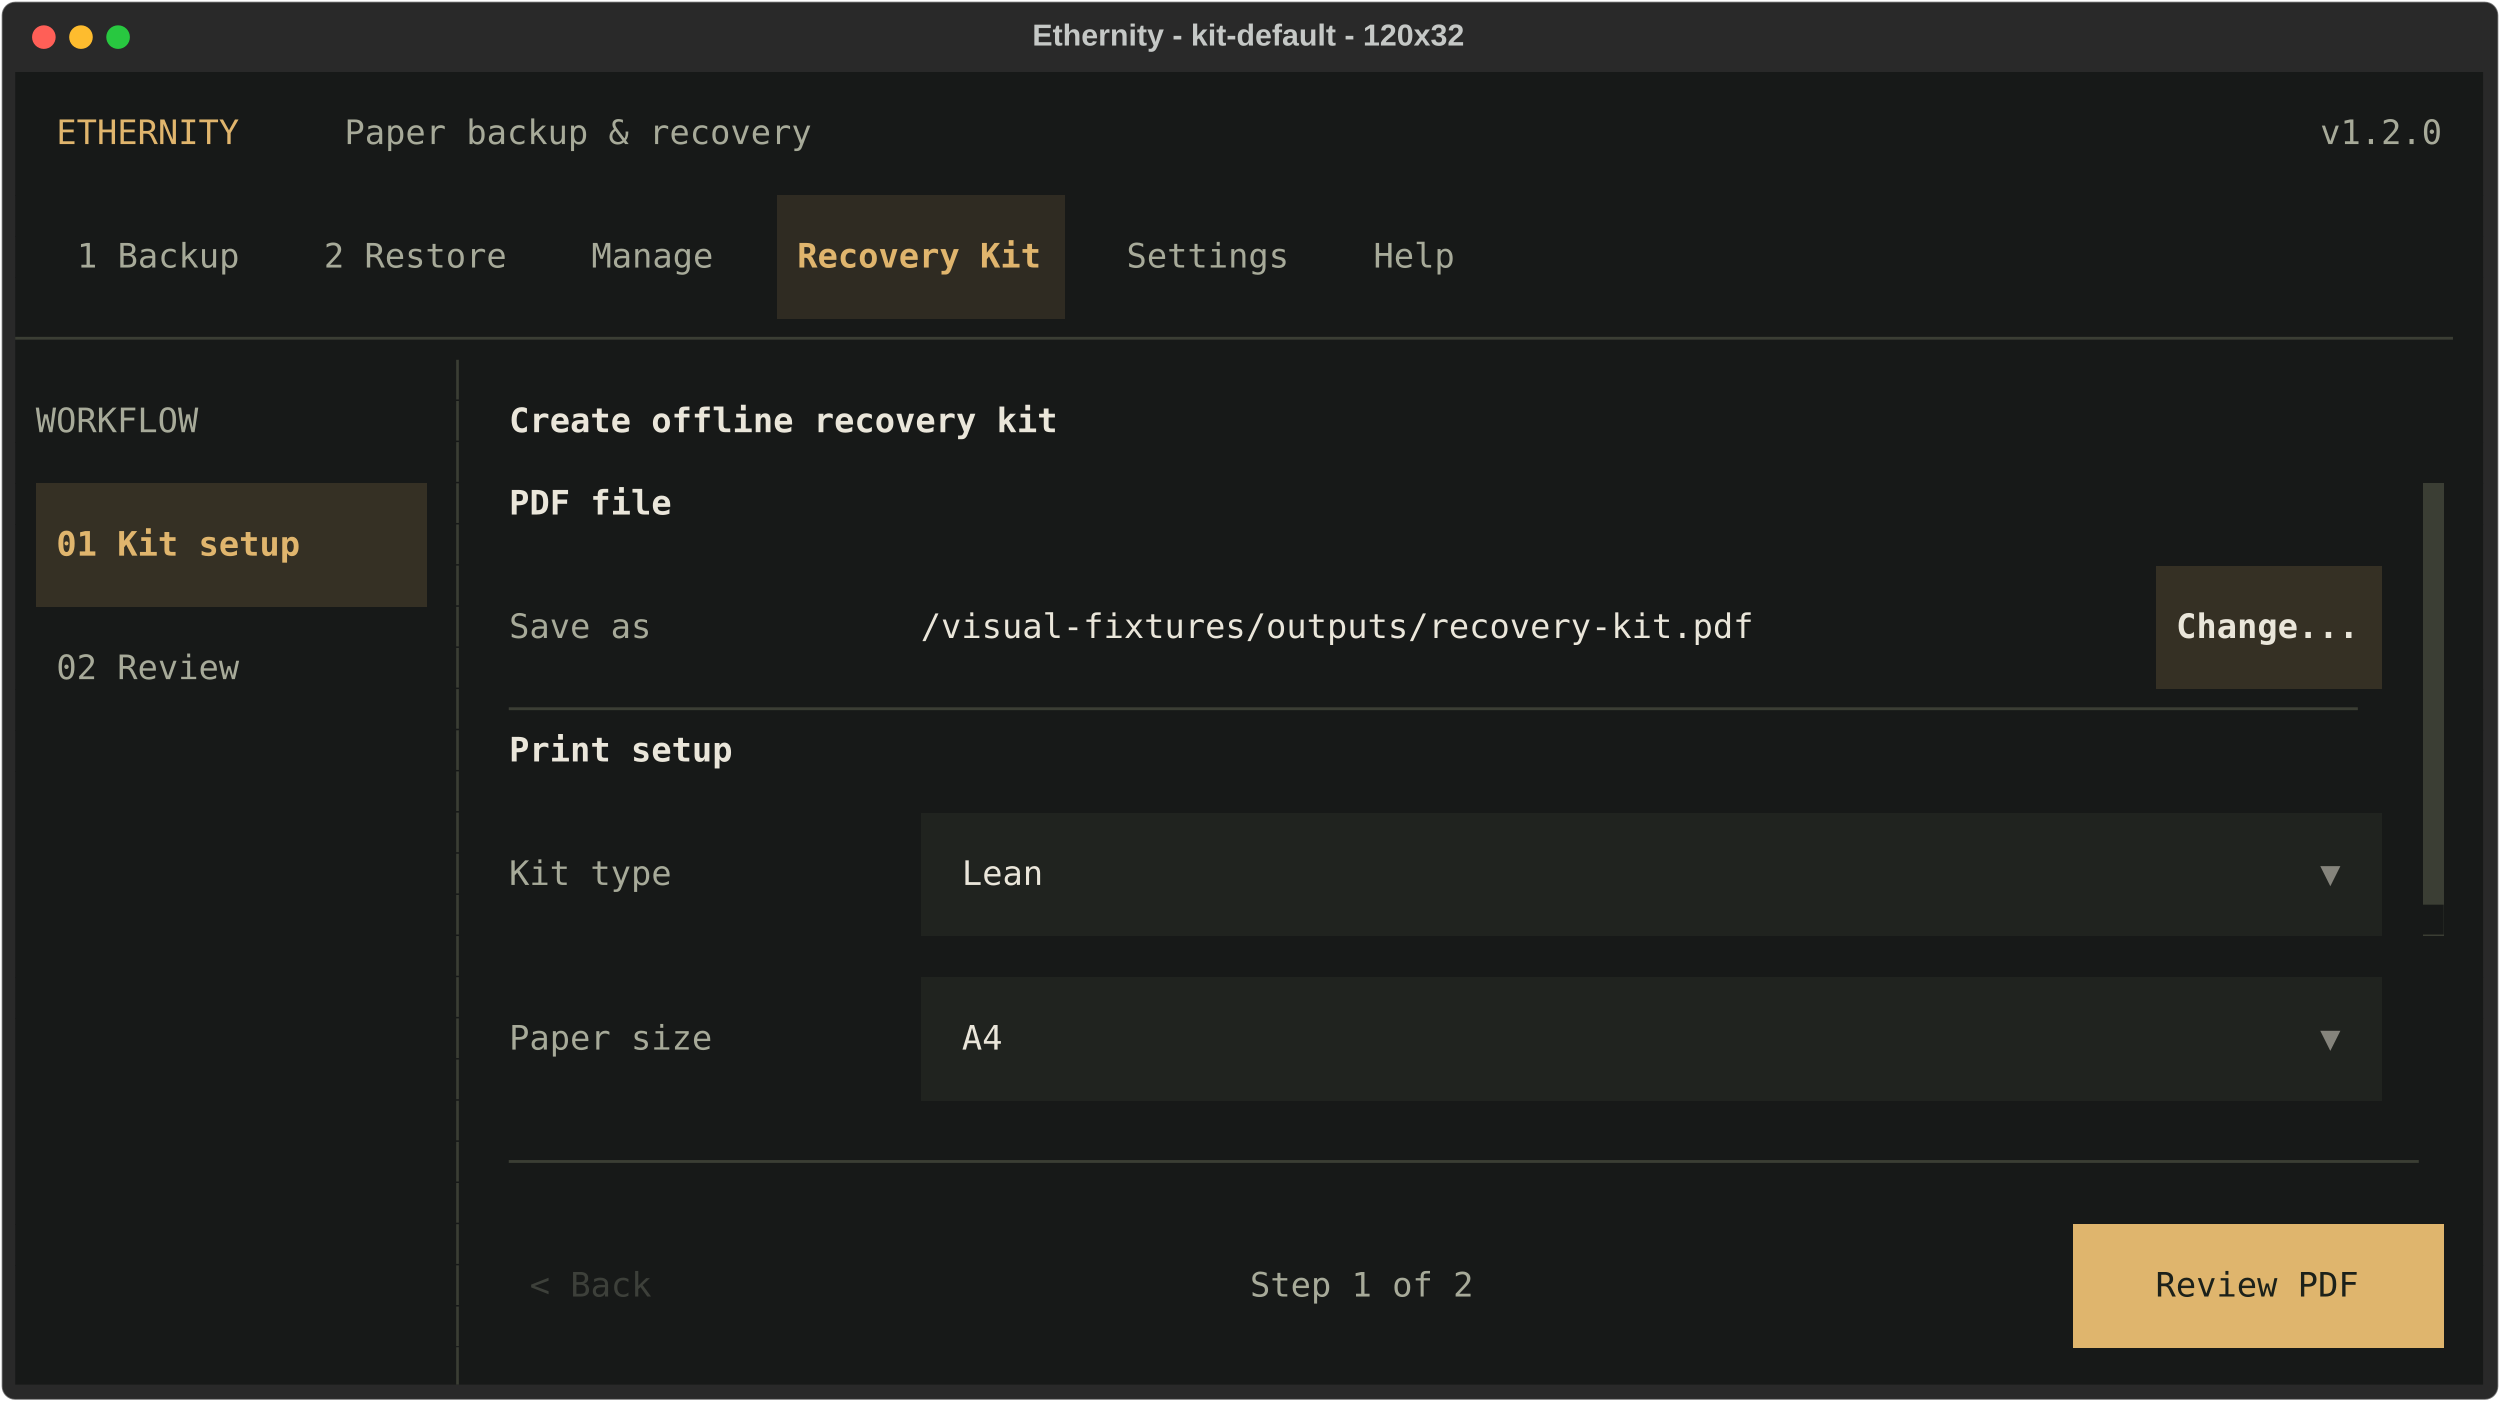
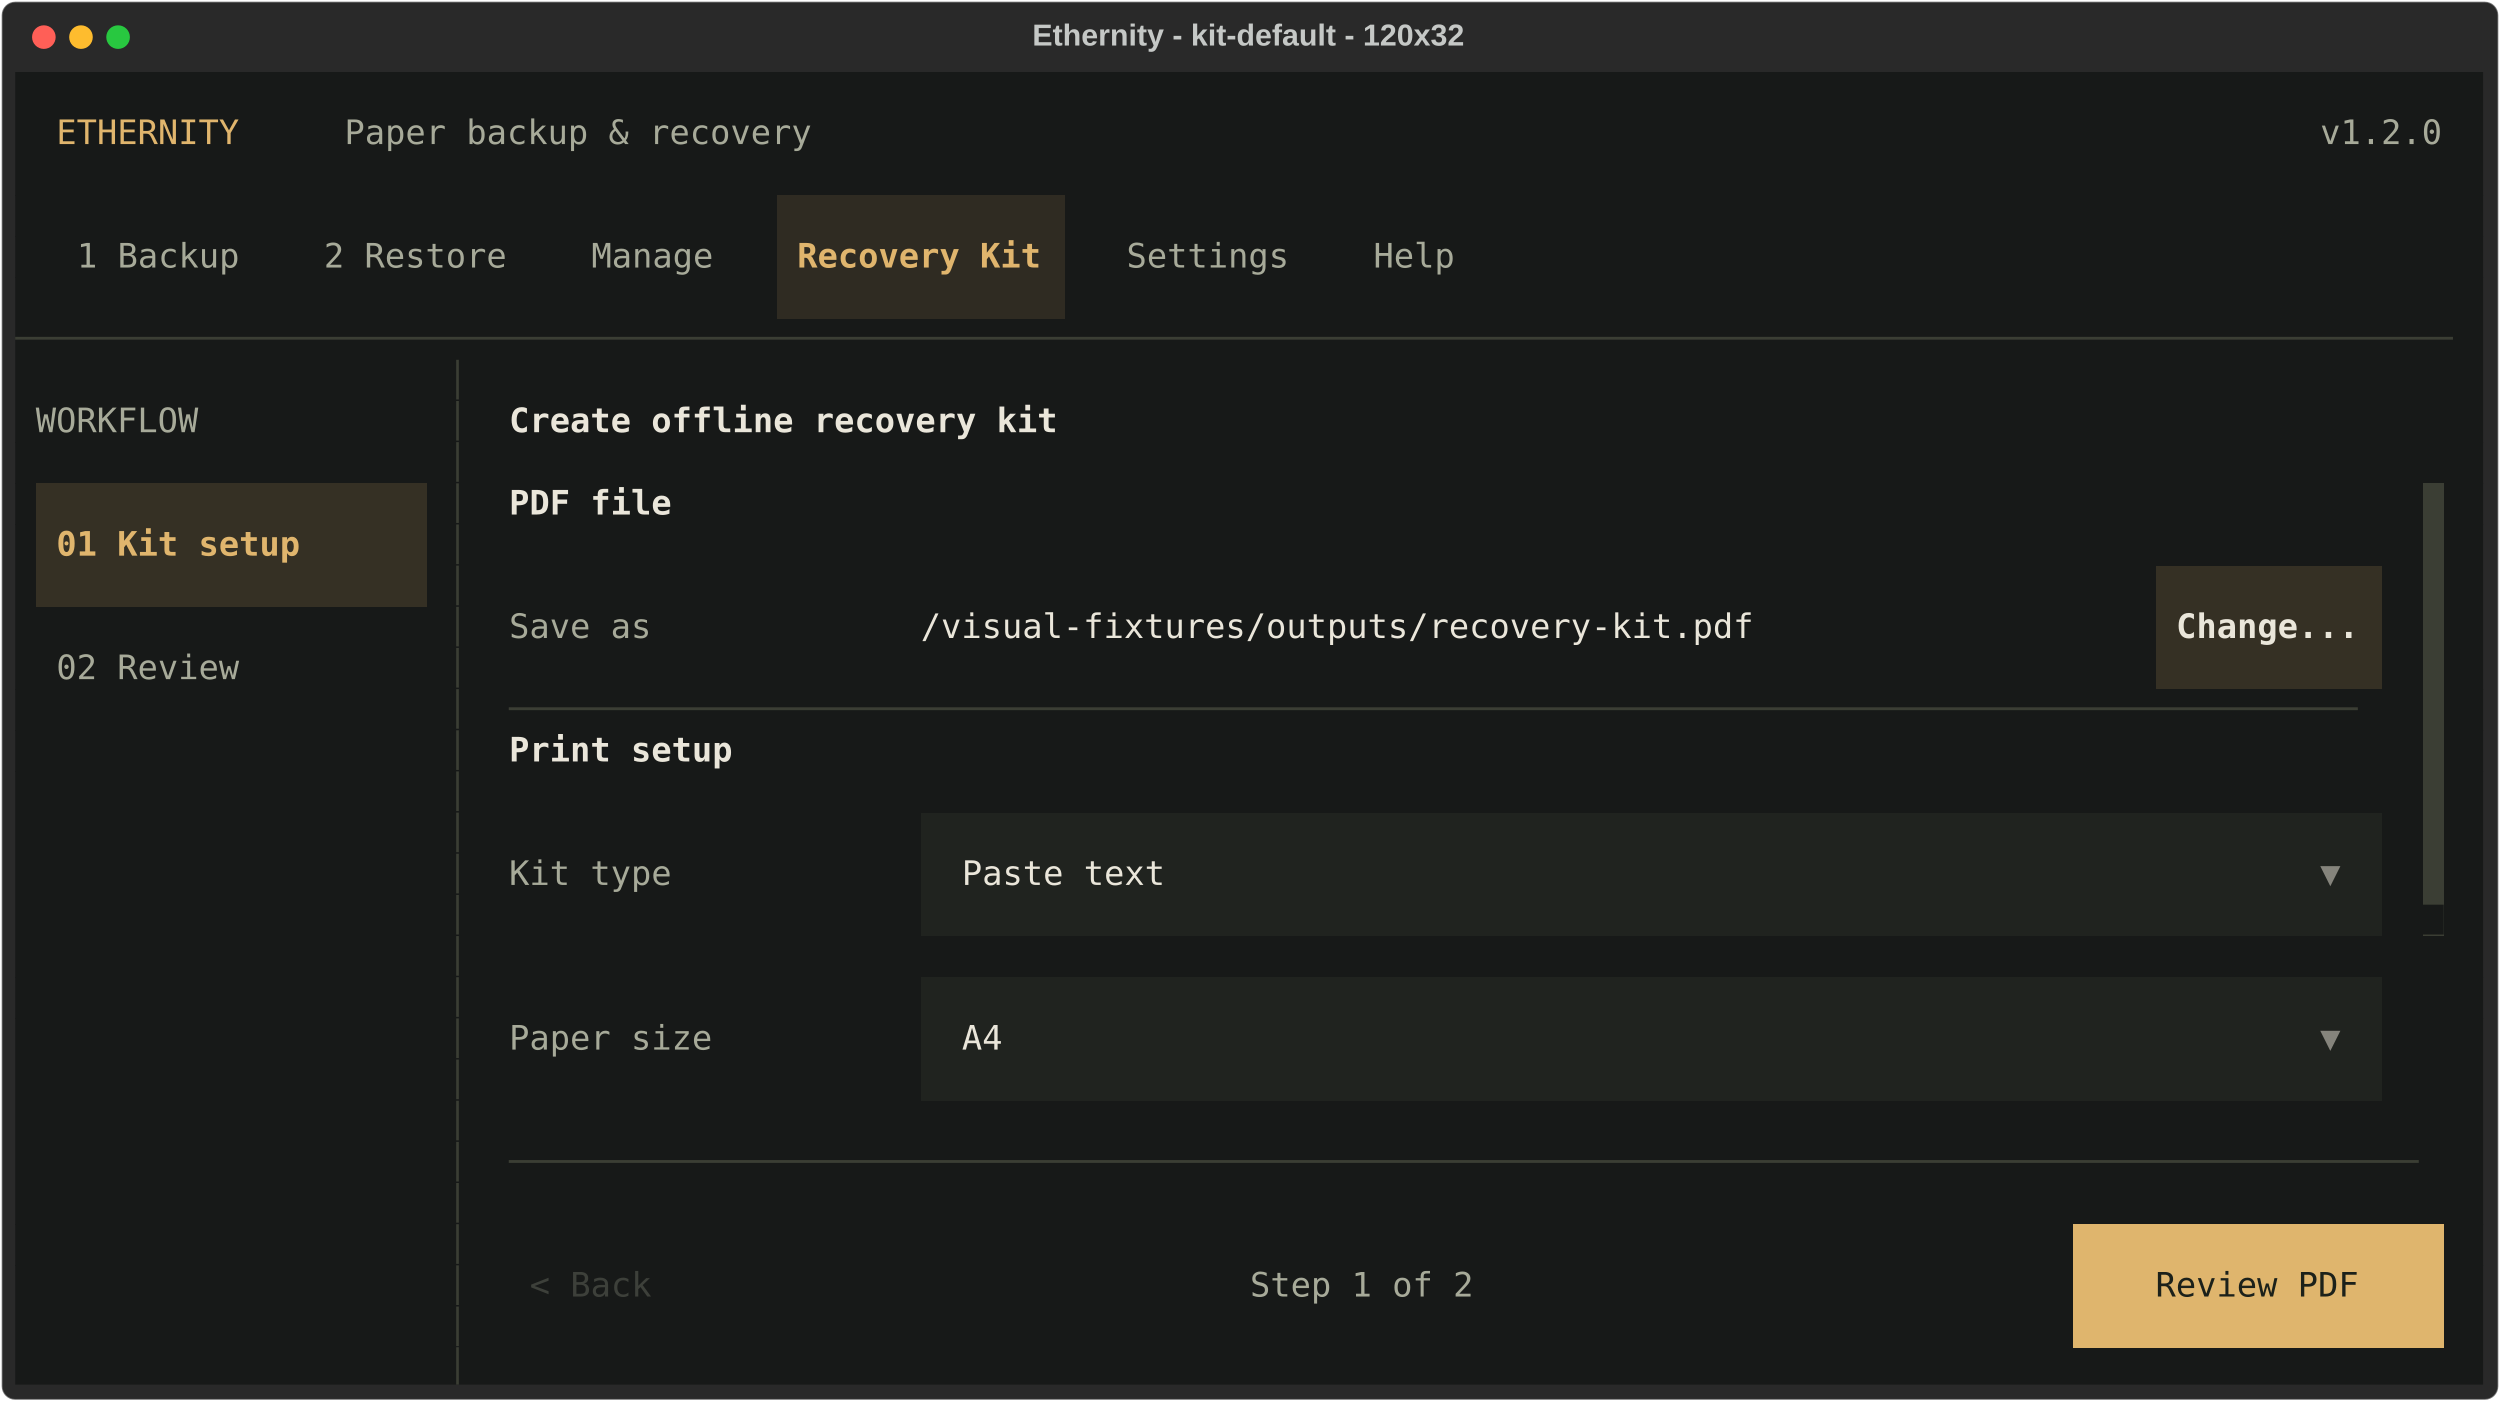
<svg xmlns="http://www.w3.org/2000/svg" class="rich-terminal" viewBox="0 0 1482 830.8">
  <style>

    @font-face {
        font-family: "Fira Code";
        src: local("FiraCode-Regular"),
                url("https://cdnjs.cloudflare.com/ajax/libs/firacode/6.2.0/woff2/FiraCode-Regular.woff2") format("woff2"),
                url("https://cdnjs.cloudflare.com/ajax/libs/firacode/6.2.0/woff/FiraCode-Regular.woff") format("woff");
        font-style: normal;
        font-weight: 400;
    }
    @font-face {
        font-family: "Fira Code";
        src: local("FiraCode-Bold"),
                url("https://cdnjs.cloudflare.com/ajax/libs/firacode/6.2.0/woff2/FiraCode-Bold.woff2") format("woff2"),
                url("https://cdnjs.cloudflare.com/ajax/libs/firacode/6.2.0/woff/FiraCode-Bold.woff") format("woff");
        font-style: bold;
        font-weight: 700;
    }

    .terminal-matrix {
        font-family: Fira Code, monospace;
        font-size: 20px;
        line-height: 24.4px;
        font-variant-east-asian: full-width;
    }

    .terminal-title {
        font-size: 18px;
        font-weight: bold;
        font-family: arial;
    }

    .terminal-r1 { fill: #c5c8c6 }
.terminal-r2 { fill: #e0b56d }
.terminal-r3 { fill: #a7aa99 }
.terminal-r4 { fill: #e0b56d;font-weight: bold }
.terminal-r5 { fill: #3b3e34 }
.terminal-r6 { fill: #eae6da;font-weight: bold }
.terminal-r7 { fill: #171918 }
.terminal-r8 { fill: #eae6da }
.terminal-r9 { fill: #85847c }
.terminal-r10 { fill: #3d403a }
.terminal-r11 { fill: #1c211a }
    </style>
  <defs>
    <clipPath id="terminal-clip-terminal">
      <rect x="0" y="0" width="1463.0" height="779.8" />
    </clipPath>
    <clipPath id="terminal-line-0">
      <rect x="0" y="1.5" width="1464" height="24.65" />
    </clipPath>
    <clipPath id="terminal-line-1">
      <rect x="0" y="25.9" width="1464" height="24.65" />
    </clipPath>
    <clipPath id="terminal-line-2">
      <rect x="0" y="50.3" width="1464" height="24.65" />
    </clipPath>
    <clipPath id="terminal-line-3">
      <rect x="0" y="74.7" width="1464" height="24.65" />
    </clipPath>
    <clipPath id="terminal-line-4">
      <rect x="0" y="99.1" width="1464" height="24.65" />
    </clipPath>
    <clipPath id="terminal-line-5">
      <rect x="0" y="123.5" width="1464" height="24.65" />
    </clipPath>
    <clipPath id="terminal-line-6">
      <rect x="0" y="147.9" width="1464" height="24.65" />
    </clipPath>
    <clipPath id="terminal-line-7">
      <rect x="0" y="172.3" width="1464" height="24.65" />
    </clipPath>
    <clipPath id="terminal-line-8">
      <rect x="0" y="196.7" width="1464" height="24.65" />
    </clipPath>
    <clipPath id="terminal-line-9">
      <rect x="0" y="221.1" width="1464" height="24.65" />
    </clipPath>
    <clipPath id="terminal-line-10">
      <rect x="0" y="245.5" width="1464" height="24.65" />
    </clipPath>
    <clipPath id="terminal-line-11">
      <rect x="0" y="269.9" width="1464" height="24.65" />
    </clipPath>
    <clipPath id="terminal-line-12">
      <rect x="0" y="294.3" width="1464" height="24.65" />
    </clipPath>
    <clipPath id="terminal-line-13">
      <rect x="0" y="318.7" width="1464" height="24.65" />
    </clipPath>
    <clipPath id="terminal-line-14">
      <rect x="0" y="343.1" width="1464" height="24.65" />
    </clipPath>
    <clipPath id="terminal-line-15">
      <rect x="0" y="367.5" width="1464" height="24.65" />
    </clipPath>
    <clipPath id="terminal-line-16">
      <rect x="0" y="391.9" width="1464" height="24.65" />
    </clipPath>
    <clipPath id="terminal-line-17">
      <rect x="0" y="416.3" width="1464" height="24.65" />
    </clipPath>
    <clipPath id="terminal-line-18">
      <rect x="0" y="440.7" width="1464" height="24.65" />
    </clipPath>
    <clipPath id="terminal-line-19">
      <rect x="0" y="465.1" width="1464" height="24.65" />
    </clipPath>
    <clipPath id="terminal-line-20">
      <rect x="0" y="489.5" width="1464" height="24.65" />
    </clipPath>
    <clipPath id="terminal-line-21">
      <rect x="0" y="513.9" width="1464" height="24.65" />
    </clipPath>
    <clipPath id="terminal-line-22">
      <rect x="0" y="538.3" width="1464" height="24.65" />
    </clipPath>
    <clipPath id="terminal-line-23">
      <rect x="0" y="562.7" width="1464" height="24.65" />
    </clipPath>
    <clipPath id="terminal-line-24">
      <rect x="0" y="587.1" width="1464" height="24.65" />
    </clipPath>
    <clipPath id="terminal-line-25">
      <rect x="0" y="611.5" width="1464" height="24.65" />
    </clipPath>
    <clipPath id="terminal-line-26">
      <rect x="0" y="635.9" width="1464" height="24.65" />
    </clipPath>
    <clipPath id="terminal-line-27">
      <rect x="0" y="660.3" width="1464" height="24.65" />
    </clipPath>
    <clipPath id="terminal-line-28">
      <rect x="0" y="684.7" width="1464" height="24.65" />
    </clipPath>
    <clipPath id="terminal-line-29">
      <rect x="0" y="709.1" width="1464" height="24.65" />
    </clipPath>
    <clipPath id="terminal-line-30">
      <rect x="0" y="733.5" width="1464" height="24.65" />
    </clipPath>
  </defs>
  <rect fill="#292929" stroke="rgba(255,255,255,0.35)" stroke-width="1" x="1" y="1" width="1480" height="828.8" rx="8" />
  <text class="terminal-title" fill="#c5c8c6" text-anchor="middle" x="740" y="27">Ethernity - kit-default - 120x32</text>
  <g transform="translate(26,22)">
    <circle cx="0" cy="0" r="7" fill="#ff5f57" />
    <circle cx="22" cy="0" r="7" fill="#febc2e" />
    <circle cx="44" cy="0" r="7" fill="#28c840" />
  </g>
  <g transform="translate(9, 41)" clip-path="url(#terminal-clip-terminal)">
    <rect fill="#171918" x="0" y="1.5" width="1464" height="24.65" shape-rendering="crispEdges" />
    <rect fill="#171918" x="0" y="25.9" width="24.4" height="24.65" shape-rendering="crispEdges" />
    <rect fill="#171918" x="24.4" y="25.9" width="109.8" height="24.65" shape-rendering="crispEdges" />
    <rect fill="#171918" x="134.2" y="25.9" width="61" height="24.65" shape-rendering="crispEdges" />
    <rect fill="#171918" x="195.2" y="25.9" width="280.6" height="24.65" shape-rendering="crispEdges" />
    <rect fill="#171918" x="475.8" y="25.9" width="890.6" height="24.65" shape-rendering="crispEdges" />
    <rect fill="#171918" x="1366.4" y="25.9" width="73.2" height="24.65" shape-rendering="crispEdges" />
    <rect fill="#171918" x="1439.6" y="25.9" width="24.4" height="24.65" shape-rendering="crispEdges" />
    <rect fill="#171918" x="0" y="50.3" width="1464" height="24.65" shape-rendering="crispEdges" />
    <rect fill="#171918" x="0" y="74.7" width="24.4" height="24.65" shape-rendering="crispEdges" />
    <rect fill="#171918" x="24.4" y="74.7" width="122" height="24.65" shape-rendering="crispEdges" />
    <rect fill="#171918" x="146.4" y="74.7" width="24.4" height="24.65" shape-rendering="crispEdges" />
    <rect fill="#171918" x="170.8" y="74.7" width="134.2" height="24.65" shape-rendering="crispEdges" />
    <rect fill="#171918" x="305" y="74.7" width="24.4" height="24.65" shape-rendering="crispEdges" />
    <rect fill="#171918" x="329.4" y="74.7" width="97.6" height="24.65" shape-rendering="crispEdges" />
    <rect fill="#171918" x="427" y="74.7" width="24.4" height="24.65" shape-rendering="crispEdges" />
    <rect fill="#2f2b22" x="451.4" y="74.7" width="170.8" height="24.65" shape-rendering="crispEdges" />
    <rect fill="#171918" x="622.2" y="74.7" width="24.4" height="24.65" shape-rendering="crispEdges" />
    <rect fill="#171918" x="646.6" y="74.7" width="122" height="24.65" shape-rendering="crispEdges" />
    <rect fill="#171918" x="768.6" y="74.7" width="24.4" height="24.65" shape-rendering="crispEdges" />
    <rect fill="#171918" x="793" y="74.7" width="73.2" height="24.65" shape-rendering="crispEdges" />
    <rect fill="#171918" x="866.2" y="74.7" width="597.8" height="24.65" shape-rendering="crispEdges" />
    <rect fill="#171918" x="0" y="99.1" width="36.6" height="24.65" shape-rendering="crispEdges" />
    <rect fill="#171918" x="36.6" y="99.1" width="97.6" height="24.65" shape-rendering="crispEdges" />
    <rect fill="#171918" x="134.2" y="99.1" width="48.8" height="24.65" shape-rendering="crispEdges" />
    <rect fill="#171918" x="183" y="99.1" width="109.8" height="24.65" shape-rendering="crispEdges" />
    <rect fill="#171918" x="292.8" y="99.1" width="48.8" height="24.65" shape-rendering="crispEdges" />
    <rect fill="#171918" x="341.6" y="99.1" width="73.2" height="24.65" shape-rendering="crispEdges" />
    <rect fill="#171918" x="414.8" y="99.1" width="36.6" height="24.65" shape-rendering="crispEdges" />
    <rect fill="#2f2b22" x="451.4" y="99.1" width="12.2" height="24.65" shape-rendering="crispEdges" />
    <rect fill="#2f2b22" x="463.6" y="99.1" width="146.4" height="24.65" shape-rendering="crispEdges" />
    <rect fill="#2f2b22" x="610" y="99.1" width="12.2" height="24.65" shape-rendering="crispEdges" />
    <rect fill="#171918" x="622.2" y="99.1" width="36.6" height="24.65" shape-rendering="crispEdges" />
    <rect fill="#171918" x="658.8" y="99.1" width="97.6" height="24.65" shape-rendering="crispEdges" />
    <rect fill="#171918" x="756.4" y="99.1" width="48.8" height="24.65" shape-rendering="crispEdges" />
    <rect fill="#171918" x="805.2" y="99.1" width="48.8" height="24.65" shape-rendering="crispEdges" />
    <rect fill="#171918" x="854" y="99.1" width="610" height="24.65" shape-rendering="crispEdges" />
    <rect fill="#171918" x="0" y="123.5" width="24.4" height="24.65" shape-rendering="crispEdges" />
    <rect fill="#171918" x="24.4" y="123.5" width="122" height="24.65" shape-rendering="crispEdges" />
    <rect fill="#171918" x="146.4" y="123.5" width="24.4" height="24.65" shape-rendering="crispEdges" />
    <rect fill="#171918" x="170.8" y="123.5" width="134.2" height="24.65" shape-rendering="crispEdges" />
    <rect fill="#171918" x="305" y="123.5" width="24.4" height="24.65" shape-rendering="crispEdges" />
    <rect fill="#171918" x="329.4" y="123.5" width="97.6" height="24.65" shape-rendering="crispEdges" />
    <rect fill="#171918" x="427" y="123.5" width="24.4" height="24.65" shape-rendering="crispEdges" />
    <rect fill="#2f2b22" x="451.4" y="123.5" width="170.8" height="24.65" shape-rendering="crispEdges" />
    <rect fill="#171918" x="622.2" y="123.5" width="24.4" height="24.65" shape-rendering="crispEdges" />
    <rect fill="#171918" x="646.6" y="123.5" width="122" height="24.65" shape-rendering="crispEdges" />
    <rect fill="#171918" x="768.6" y="123.5" width="24.4" height="24.65" shape-rendering="crispEdges" />
    <rect fill="#171918" x="793" y="123.5" width="73.2" height="24.65" shape-rendering="crispEdges" />
    <rect fill="#171918" x="866.2" y="123.5" width="597.8" height="24.65" shape-rendering="crispEdges" />
    <rect fill="#171918" x="0" y="147.9" width="1464" height="24.65" shape-rendering="crispEdges" />
    <rect fill="#171918" x="0" y="172.3" width="256.2" height="24.65" shape-rendering="crispEdges" />
    <rect fill="#171918" x="256.2" y="172.3" width="12.2" height="24.65" shape-rendering="crispEdges" />
    <rect fill="#171918" x="268.4" y="172.3" width="1195.6" height="24.65" shape-rendering="crispEdges" />
    <rect fill="#171918" x="0" y="196.7" width="12.2" height="24.65" shape-rendering="crispEdges" />
    <rect fill="#171918" x="12.2" y="196.7" width="97.6" height="24.65" shape-rendering="crispEdges" />
    <rect fill="#171918" x="109.8" y="196.7" width="146.4" height="24.65" shape-rendering="crispEdges" />
    <rect fill="#171918" x="256.2" y="196.7" width="12.2" height="24.65" shape-rendering="crispEdges" />
    <rect fill="#171918" x="268.4" y="196.7" width="24.4" height="24.65" shape-rendering="crispEdges" />
    <rect fill="#171918" x="292.8" y="196.7" width="329.4" height="24.65" shape-rendering="crispEdges" />
    <rect fill="#171918" x="622.2" y="196.7" width="841.8" height="24.65" shape-rendering="crispEdges" />
    <rect fill="#171918" x="0" y="221.1" width="256.2" height="24.65" shape-rendering="crispEdges" />
    <rect fill="#171918" x="256.2" y="221.1" width="12.2" height="24.65" shape-rendering="crispEdges" />
    <rect fill="#171918" x="268.4" y="221.1" width="1195.6" height="24.65" shape-rendering="crispEdges" />
    <rect fill="#171918" x="0" y="245.5" width="12.2" height="24.65" shape-rendering="crispEdges" />
    <rect fill="#353024" x="12.2" y="245.5" width="12.2" height="24.65" shape-rendering="crispEdges" />
    <rect fill="#353024" x="24.4" y="245.5" width="207.4" height="24.65" shape-rendering="crispEdges" />
    <rect fill="#353024" x="231.8" y="245.5" width="12.2" height="24.65" shape-rendering="crispEdges" />
    <rect fill="#171918" x="244" y="245.5" width="12.2" height="24.65" shape-rendering="crispEdges" />
    <rect fill="#171918" x="256.2" y="245.5" width="12.2" height="24.65" shape-rendering="crispEdges" />
    <rect fill="#171918" x="268.4" y="245.5" width="24.4" height="24.65" shape-rendering="crispEdges" />
    <rect fill="#171918" x="292.8" y="245.5" width="97.6" height="24.65" shape-rendering="crispEdges" />
    <rect fill="#171918" x="390.4" y="245.5" width="1037" height="24.65" shape-rendering="crispEdges" />
    <rect fill="#3b3e34" x="1427.4" y="245.5" width="12.2" height="24.65" shape-rendering="crispEdges" />
    <rect fill="#171918" x="1439.6" y="245.5" width="24.4" height="24.65" shape-rendering="crispEdges" />
    <rect fill="#171918" x="0" y="269.9" width="12.2" height="24.65" shape-rendering="crispEdges" />
    <rect fill="#353024" x="12.2" y="269.9" width="12.2" height="24.65" shape-rendering="crispEdges" />
    <rect fill="#353024" x="24.4" y="269.9" width="146.4" height="24.65" shape-rendering="crispEdges" />
    <rect fill="#353024" x="170.8" y="269.9" width="61" height="24.65" shape-rendering="crispEdges" />
    <rect fill="#353024" x="231.8" y="269.9" width="12.2" height="24.65" shape-rendering="crispEdges" />
    <rect fill="#171918" x="244" y="269.9" width="12.2" height="24.65" shape-rendering="crispEdges" />
    <rect fill="#171918" x="256.2" y="269.9" width="12.2" height="24.65" shape-rendering="crispEdges" />
    <rect fill="#171918" x="268.4" y="269.9" width="1159" height="24.65" shape-rendering="crispEdges" />
    <rect fill="#3b3e34" x="1427.4" y="269.9" width="12.2" height="24.65" shape-rendering="crispEdges" />
    <rect fill="#171918" x="1439.6" y="269.9" width="24.4" height="24.65" shape-rendering="crispEdges" />
    <rect fill="#171918" x="0" y="294.3" width="12.2" height="24.65" shape-rendering="crispEdges" />
    <rect fill="#353024" x="12.2" y="294.3" width="12.2" height="24.65" shape-rendering="crispEdges" />
    <rect fill="#353024" x="24.4" y="294.3" width="207.4" height="24.65" shape-rendering="crispEdges" />
    <rect fill="#353024" x="231.8" y="294.3" width="12.2" height="24.65" shape-rendering="crispEdges" />
    <rect fill="#171918" x="244" y="294.3" width="12.2" height="24.65" shape-rendering="crispEdges" />
    <rect fill="#171918" x="256.2" y="294.3" width="12.2" height="24.65" shape-rendering="crispEdges" />
    <rect fill="#171918" x="268.4" y="294.3" width="24.4" height="24.65" shape-rendering="crispEdges" />
    <rect fill="#171918" x="292.8" y="294.3" width="219.6" height="24.65" shape-rendering="crispEdges" />
    <rect fill="#171918" x="512.4" y="294.3" width="24.4" height="24.65" shape-rendering="crispEdges" />
    <rect fill="#171918" x="536.8" y="294.3" width="719.8" height="24.65" shape-rendering="crispEdges" />
    <rect fill="#171918" x="1256.6" y="294.3" width="12.2" height="24.65" shape-rendering="crispEdges" />
    <rect fill="#353024" x="1268.8" y="294.3" width="134.2" height="24.65" shape-rendering="crispEdges" />
    <rect fill="#171918" x="1403" y="294.3" width="24.4" height="24.65" shape-rendering="crispEdges" />
    <rect fill="#3b3e34" x="1427.4" y="294.3" width="12.2" height="24.65" shape-rendering="crispEdges" />
    <rect fill="#171918" x="1439.6" y="294.3" width="24.4" height="24.65" shape-rendering="crispEdges" />
    <rect fill="#171918" x="0" y="318.7" width="24.4" height="24.65" shape-rendering="crispEdges" />
    <rect fill="#171918" x="24.4" y="318.7" width="207.4" height="24.65" shape-rendering="crispEdges" />
    <rect fill="#171918" x="231.8" y="318.7" width="24.4" height="24.65" shape-rendering="crispEdges" />
    <rect fill="#171918" x="256.2" y="318.7" width="12.2" height="24.65" shape-rendering="crispEdges" />
    <rect fill="#171918" x="268.4" y="318.7" width="24.4" height="24.65" shape-rendering="crispEdges" />
    <rect fill="#171918" x="292.8" y="318.7" width="85.4" height="24.65" shape-rendering="crispEdges" />
    <rect fill="#171918" x="378.2" y="318.7" width="134.2" height="24.65" shape-rendering="crispEdges" />
    <rect fill="#171918" x="512.4" y="318.7" width="24.4" height="24.65" shape-rendering="crispEdges" />
    <rect fill="#171918" x="536.8" y="318.7" width="500.2" height="24.65" shape-rendering="crispEdges" />
    <rect fill="#171918" x="1037" y="318.7" width="219.6" height="24.65" shape-rendering="crispEdges" />
    <rect fill="#171918" x="1256.6" y="318.7" width="12.2" height="24.65" shape-rendering="crispEdges" />
    <rect fill="#353024" x="1268.8" y="318.7" width="12.2" height="24.65" shape-rendering="crispEdges" />
    <rect fill="#353024" x="1281" y="318.7" width="109.8" height="24.65" shape-rendering="crispEdges" />
    <rect fill="#353024" x="1390.8" y="318.7" width="12.2" height="24.65" shape-rendering="crispEdges" />
    <rect fill="#171918" x="1403" y="318.7" width="24.4" height="24.65" shape-rendering="crispEdges" />
    <rect fill="#3b3e34" x="1427.4" y="318.7" width="12.2" height="24.65" shape-rendering="crispEdges" />
    <rect fill="#171918" x="1439.6" y="318.7" width="24.4" height="24.65" shape-rendering="crispEdges" />
    <rect fill="#171918" x="0" y="343.1" width="24.4" height="24.65" shape-rendering="crispEdges" />
    <rect fill="#171918" x="24.4" y="343.1" width="109.8" height="24.65" shape-rendering="crispEdges" />
    <rect fill="#171918" x="134.2" y="343.1" width="97.6" height="24.65" shape-rendering="crispEdges" />
    <rect fill="#171918" x="231.8" y="343.1" width="24.4" height="24.65" shape-rendering="crispEdges" />
    <rect fill="#171918" x="256.2" y="343.1" width="12.2" height="24.65" shape-rendering="crispEdges" />
    <rect fill="#171918" x="268.4" y="343.1" width="24.4" height="24.65" shape-rendering="crispEdges" />
    <rect fill="#171918" x="292.8" y="343.1" width="219.6" height="24.65" shape-rendering="crispEdges" />
    <rect fill="#171918" x="512.4" y="343.1" width="24.4" height="24.65" shape-rendering="crispEdges" />
    <rect fill="#171918" x="536.8" y="343.1" width="719.8" height="24.65" shape-rendering="crispEdges" />
    <rect fill="#171918" x="1256.6" y="343.1" width="12.2" height="24.65" shape-rendering="crispEdges" />
    <rect fill="#353024" x="1268.8" y="343.1" width="134.2" height="24.65" shape-rendering="crispEdges" />
    <rect fill="#171918" x="1403" y="343.1" width="24.4" height="24.65" shape-rendering="crispEdges" />
    <rect fill="#3b3e34" x="1427.4" y="343.1" width="12.2" height="24.65" shape-rendering="crispEdges" />
    <rect fill="#171918" x="1439.6" y="343.1" width="24.4" height="24.65" shape-rendering="crispEdges" />
    <rect fill="#171918" x="0" y="367.5" width="24.4" height="24.65" shape-rendering="crispEdges" />
    <rect fill="#171918" x="24.4" y="367.5" width="207.4" height="24.65" shape-rendering="crispEdges" />
    <rect fill="#171918" x="231.8" y="367.5" width="24.4" height="24.65" shape-rendering="crispEdges" />
    <rect fill="#171918" x="256.2" y="367.5" width="12.2" height="24.65" shape-rendering="crispEdges" />
    <rect fill="#171918" x="268.4" y="367.5" width="24.4" height="24.65" shape-rendering="crispEdges" />
    <rect fill="#171918" x="292.8" y="367.5" width="1110.2" height="24.65" shape-rendering="crispEdges" />
    <rect fill="#171918" x="1403" y="367.5" width="24.4" height="24.65" shape-rendering="crispEdges" />
    <rect fill="#3b3e34" x="1427.4" y="367.5" width="12.2" height="24.65" shape-rendering="crispEdges" />
    <rect fill="#171918" x="1439.6" y="367.5" width="24.4" height="24.65" shape-rendering="crispEdges" />
    <rect fill="#171918" x="0" y="391.9" width="256.2" height="24.65" shape-rendering="crispEdges" />
    <rect fill="#171918" x="256.2" y="391.9" width="12.2" height="24.65" shape-rendering="crispEdges" />
    <rect fill="#171918" x="268.4" y="391.9" width="24.4" height="24.65" shape-rendering="crispEdges" />
    <rect fill="#171918" x="292.8" y="391.9" width="134.2" height="24.65" shape-rendering="crispEdges" />
    <rect fill="#171918" x="427" y="391.9" width="1000.4" height="24.65" shape-rendering="crispEdges" />
    <rect fill="#3b3e34" x="1427.4" y="391.9" width="12.2" height="24.65" shape-rendering="crispEdges" />
    <rect fill="#171918" x="1439.6" y="391.9" width="24.4" height="24.65" shape-rendering="crispEdges" />
    <rect fill="#171918" x="0" y="416.3" width="256.2" height="24.65" shape-rendering="crispEdges" />
    <rect fill="#171918" x="256.2" y="416.3" width="12.2" height="24.65" shape-rendering="crispEdges" />
    <rect fill="#171918" x="268.4" y="416.3" width="1159" height="24.65" shape-rendering="crispEdges" />
    <rect fill="#3b3e34" x="1427.4" y="416.3" width="12.2" height="24.65" shape-rendering="crispEdges" />
    <rect fill="#171918" x="1439.6" y="416.3" width="24.4" height="24.65" shape-rendering="crispEdges" />
    <rect fill="#171918" x="0" y="440.7" width="256.2" height="24.65" shape-rendering="crispEdges" />
    <rect fill="#171918" x="256.2" y="440.7" width="12.2" height="24.65" shape-rendering="crispEdges" />
    <rect fill="#171918" x="268.4" y="440.7" width="24.4" height="24.65" shape-rendering="crispEdges" />
    <rect fill="#171918" x="292.8" y="440.7" width="219.6" height="24.65" shape-rendering="crispEdges" />
    <rect fill="#171918" x="512.4" y="440.7" width="24.4" height="24.65" shape-rendering="crispEdges" />
    <rect fill="#20231f" x="536.8" y="440.7" width="866.2" height="24.65" shape-rendering="crispEdges" />
    <rect fill="#171918" x="1403" y="440.7" width="24.4" height="24.65" shape-rendering="crispEdges" />
    <rect fill="#3b3e34" x="1427.4" y="440.7" width="12.2" height="24.65" shape-rendering="crispEdges" />
    <rect fill="#171918" x="1439.6" y="440.7" width="24.4" height="24.65" shape-rendering="crispEdges" />
    <rect fill="#171918" x="0" y="465.1" width="256.2" height="24.65" shape-rendering="crispEdges" />
    <rect fill="#171918" x="256.2" y="465.1" width="12.2" height="24.65" shape-rendering="crispEdges" />
    <rect fill="#171918" x="268.4" y="465.1" width="24.4" height="24.65" shape-rendering="crispEdges" />
    <rect fill="#171918" x="292.8" y="465.1" width="97.6" height="24.65" shape-rendering="crispEdges" />
    <rect fill="#171918" x="390.4" y="465.1" width="122" height="24.65" shape-rendering="crispEdges" />
    <rect fill="#171918" x="512.4" y="465.1" width="24.4" height="24.65" shape-rendering="crispEdges" />
    <rect fill="#20231f" x="536.8" y="465.1" width="24.4" height="24.65" shape-rendering="crispEdges" />
-     <rect fill="#20231f" x="561.2" y="465.1" width="48.8" height="24.65" shape-rendering="crispEdges" />
-     <rect fill="#20231f" x="610" y="465.1" width="756.4" height="24.65" shape-rendering="crispEdges" />
+     <rect fill="#20231f" x="561.2" y="465.1" width="122" height="24.65" shape-rendering="crispEdges" />
+     <rect fill="#20231f" x="683.2" y="465.1" width="683.2" height="24.65" shape-rendering="crispEdges" />
    <rect fill="#20231f" x="1366.4" y="465.1" width="12.2" height="24.65" shape-rendering="crispEdges" />
    <rect fill="#20231f" x="1378.6" y="465.1" width="24.4" height="24.65" shape-rendering="crispEdges" />
    <rect fill="#171918" x="1403" y="465.1" width="24.4" height="24.65" shape-rendering="crispEdges" />
    <rect fill="#3b3e34" x="1427.4" y="465.1" width="12.2" height="24.65" shape-rendering="crispEdges" />
    <rect fill="#171918" x="1439.6" y="465.1" width="24.4" height="24.65" shape-rendering="crispEdges" />
    <rect fill="#171918" x="0" y="489.5" width="256.2" height="24.65" shape-rendering="crispEdges" />
    <rect fill="#171918" x="256.2" y="489.5" width="12.2" height="24.65" shape-rendering="crispEdges" />
    <rect fill="#171918" x="268.4" y="489.5" width="24.4" height="24.65" shape-rendering="crispEdges" />
    <rect fill="#171918" x="292.8" y="489.5" width="219.6" height="24.65" shape-rendering="crispEdges" />
    <rect fill="#171918" x="512.4" y="489.5" width="24.4" height="24.65" shape-rendering="crispEdges" />
    <rect fill="#20231f" x="536.8" y="489.5" width="866.2" height="24.65" shape-rendering="crispEdges" />
    <rect fill="#171918" x="1403" y="489.5" width="24.4" height="24.65" shape-rendering="crispEdges" />
    <rect fill="#3b3e34" x="1427.4" y="489.5" width="12.2" height="24.65" shape-rendering="crispEdges" />
    <rect fill="#171918" x="1439.6" y="489.5" width="24.4" height="24.65" shape-rendering="crispEdges" />
    <rect fill="#171918" x="0" y="513.9" width="256.2" height="24.65" shape-rendering="crispEdges" />
    <rect fill="#171918" x="256.2" y="513.9" width="12.2" height="24.65" shape-rendering="crispEdges" />
    <rect fill="#171918" x="268.4" y="513.9" width="1159" height="24.65" shape-rendering="crispEdges" />
    <rect fill="#171918" x="1427.4" y="513.9" width="12.2" height="24.65" shape-rendering="crispEdges" />
    <rect fill="#171918" x="1439.6" y="513.9" width="24.4" height="24.65" shape-rendering="crispEdges" />
    <rect fill="#171918" x="0" y="538.3" width="256.2" height="24.65" shape-rendering="crispEdges" />
    <rect fill="#171918" x="256.2" y="538.3" width="12.2" height="24.65" shape-rendering="crispEdges" />
    <rect fill="#171918" x="268.4" y="538.3" width="24.4" height="24.65" shape-rendering="crispEdges" />
    <rect fill="#171918" x="292.8" y="538.3" width="219.6" height="24.65" shape-rendering="crispEdges" />
    <rect fill="#171918" x="512.4" y="538.3" width="24.4" height="24.65" shape-rendering="crispEdges" />
    <rect fill="#20231f" x="536.8" y="538.3" width="866.2" height="24.65" shape-rendering="crispEdges" />
    <rect fill="#171918" x="1403" y="538.3" width="24.4" height="24.65" shape-rendering="crispEdges" />
    <rect fill="#171918" x="1427.4" y="538.3" width="12.2" height="24.65" shape-rendering="crispEdges" />
    <rect fill="#171918" x="1439.6" y="538.3" width="24.4" height="24.65" shape-rendering="crispEdges" />
    <rect fill="#171918" x="0" y="562.7" width="256.2" height="24.65" shape-rendering="crispEdges" />
    <rect fill="#171918" x="256.2" y="562.7" width="12.2" height="24.65" shape-rendering="crispEdges" />
    <rect fill="#171918" x="268.4" y="562.7" width="24.4" height="24.65" shape-rendering="crispEdges" />
    <rect fill="#171918" x="292.8" y="562.7" width="122" height="24.65" shape-rendering="crispEdges" />
    <rect fill="#171918" x="414.8" y="562.7" width="97.6" height="24.65" shape-rendering="crispEdges" />
    <rect fill="#171918" x="512.4" y="562.7" width="24.4" height="24.65" shape-rendering="crispEdges" />
    <rect fill="#20231f" x="536.8" y="562.7" width="24.4" height="24.65" shape-rendering="crispEdges" />
    <rect fill="#20231f" x="561.2" y="562.7" width="24.4" height="24.65" shape-rendering="crispEdges" />
    <rect fill="#20231f" x="585.6" y="562.7" width="780.8" height="24.65" shape-rendering="crispEdges" />
    <rect fill="#20231f" x="1366.4" y="562.7" width="12.2" height="24.65" shape-rendering="crispEdges" />
    <rect fill="#20231f" x="1378.6" y="562.7" width="24.4" height="24.65" shape-rendering="crispEdges" />
    <rect fill="#171918" x="1403" y="562.7" width="24.4" height="24.65" shape-rendering="crispEdges" />
    <rect fill="#171918" x="1427.4" y="562.7" width="12.2" height="24.65" shape-rendering="crispEdges" />
    <rect fill="#171918" x="1439.6" y="562.7" width="24.4" height="24.65" shape-rendering="crispEdges" />
    <rect fill="#171918" x="0" y="587.1" width="256.2" height="24.65" shape-rendering="crispEdges" />
    <rect fill="#171918" x="256.2" y="587.1" width="12.2" height="24.65" shape-rendering="crispEdges" />
    <rect fill="#171918" x="268.4" y="587.1" width="24.4" height="24.65" shape-rendering="crispEdges" />
    <rect fill="#171918" x="292.8" y="587.1" width="219.6" height="24.65" shape-rendering="crispEdges" />
    <rect fill="#171918" x="512.4" y="587.1" width="24.4" height="24.65" shape-rendering="crispEdges" />
    <rect fill="#20231f" x="536.8" y="587.1" width="866.2" height="24.65" shape-rendering="crispEdges" />
    <rect fill="#171918" x="1403" y="587.1" width="24.4" height="24.65" shape-rendering="crispEdges" />
    <rect fill="#171918" x="1427.4" y="587.1" width="12.2" height="24.65" shape-rendering="crispEdges" />
    <rect fill="#171918" x="1439.6" y="587.1" width="24.4" height="24.65" shape-rendering="crispEdges" />
    <rect fill="#171918" x="0" y="611.5" width="256.2" height="24.65" shape-rendering="crispEdges" />
    <rect fill="#171918" x="256.2" y="611.5" width="12.2" height="24.65" shape-rendering="crispEdges" />
    <rect fill="#171918" x="268.4" y="611.5" width="1159" height="24.65" shape-rendering="crispEdges" />
    <rect fill="#171918" x="1427.4" y="611.5" width="12.2" height="24.65" shape-rendering="crispEdges" />
    <rect fill="#171918" x="1439.6" y="611.5" width="24.4" height="24.65" shape-rendering="crispEdges" />
    <rect fill="#171918" x="0" y="635.9" width="256.2" height="24.65" shape-rendering="crispEdges" />
    <rect fill="#171918" x="256.2" y="635.9" width="12.2" height="24.65" shape-rendering="crispEdges" />
    <rect fill="#171918" x="268.4" y="635.9" width="24.4" height="24.65" shape-rendering="crispEdges" />
    <rect fill="#171918" x="292.8" y="635.9" width="1146.8" height="24.65" shape-rendering="crispEdges" />
    <rect fill="#171918" x="1439.6" y="635.9" width="24.4" height="24.65" shape-rendering="crispEdges" />
    <rect fill="#171918" x="0" y="660.3" width="256.2" height="24.65" shape-rendering="crispEdges" />
    <rect fill="#171918" x="256.2" y="660.3" width="12.2" height="24.65" shape-rendering="crispEdges" />
    <rect fill="#171918" x="268.4" y="660.3" width="1195.6" height="24.65" shape-rendering="crispEdges" />
    <rect fill="#171918" x="0" y="684.7" width="256.2" height="24.65" shape-rendering="crispEdges" />
    <rect fill="#171918" x="256.2" y="684.7" width="12.2" height="24.65" shape-rendering="crispEdges" />
    <rect fill="#171918" x="268.4" y="684.7" width="24.4" height="24.65" shape-rendering="crispEdges" />
    <rect fill="#171918" x="292.8" y="684.7" width="97.6" height="24.65" shape-rendering="crispEdges" />
    <rect fill="#171918" x="390.4" y="684.7" width="0" height="24.65" shape-rendering="crispEdges" />
    <rect fill="#171918" x="390.4" y="684.7" width="341.6" height="24.65" shape-rendering="crispEdges" />
    <rect fill="#171918" x="732" y="684.7" width="134.2" height="24.65" shape-rendering="crispEdges" />
    <rect fill="#171918" x="866.2" y="684.7" width="0" height="24.65" shape-rendering="crispEdges" />
    <rect fill="#171918" x="866.2" y="684.7" width="353.8" height="24.65" shape-rendering="crispEdges" />
    <rect fill="#dfb56d" x="1220" y="684.7" width="219.6" height="24.65" shape-rendering="crispEdges" />
    <rect fill="#171918" x="1439.6" y="684.7" width="24.4" height="24.65" shape-rendering="crispEdges" />
    <rect fill="#171918" x="0" y="709.1" width="256.2" height="24.65" shape-rendering="crispEdges" />
    <rect fill="#171918" x="256.2" y="709.1" width="12.2" height="24.65" shape-rendering="crispEdges" />
    <rect fill="#171918" x="268.4" y="709.1" width="36.6" height="24.65" shape-rendering="crispEdges" />
    <rect fill="#171918" x="305" y="709.1" width="73.2" height="24.65" shape-rendering="crispEdges" />
    <rect fill="#171918" x="378.2" y="709.1" width="353.8" height="24.65" shape-rendering="crispEdges" />
    <rect fill="#171918" x="732" y="709.1" width="134.2" height="24.65" shape-rendering="crispEdges" />
    <rect fill="#171918" x="866.2" y="709.1" width="353.8" height="24.65" shape-rendering="crispEdges" />
    <rect fill="#dfb56d" x="1220" y="709.1" width="48.8" height="24.65" shape-rendering="crispEdges" />
    <rect fill="#dfb56d" x="1268.8" y="709.1" width="122" height="24.65" shape-rendering="crispEdges" />
    <rect fill="#dfb56d" x="1390.8" y="709.1" width="48.8" height="24.65" shape-rendering="crispEdges" />
    <rect fill="#171918" x="1439.6" y="709.1" width="24.4" height="24.65" shape-rendering="crispEdges" />
    <rect fill="#171918" x="0" y="733.5" width="256.2" height="24.65" shape-rendering="crispEdges" />
    <rect fill="#171918" x="256.2" y="733.5" width="12.2" height="24.65" shape-rendering="crispEdges" />
    <rect fill="#171918" x="268.4" y="733.5" width="24.4" height="24.65" shape-rendering="crispEdges" />
    <rect fill="#171918" x="292.8" y="733.5" width="97.6" height="24.65" shape-rendering="crispEdges" />
    <rect fill="#171918" x="390.4" y="733.5" width="341.6" height="24.65" shape-rendering="crispEdges" />
    <rect fill="#171918" x="732" y="733.5" width="134.2" height="24.65" shape-rendering="crispEdges" />
    <rect fill="#171918" x="866.2" y="733.5" width="353.8" height="24.65" shape-rendering="crispEdges" />
    <rect fill="#dfb56d" x="1220" y="733.5" width="219.6" height="24.65" shape-rendering="crispEdges" />
    <rect fill="#171918" x="1439.6" y="733.5" width="24.4" height="24.65" shape-rendering="crispEdges" />
    <rect fill="#171918" x="0" y="757.9" width="256.2" height="24.65" shape-rendering="crispEdges" />
    <rect fill="#171918" x="256.2" y="757.9" width="12.2" height="24.65" shape-rendering="crispEdges" />
    <rect fill="#171918" x="268.4" y="757.9" width="1195.6" height="24.65" shape-rendering="crispEdges" />
    <g class="terminal-matrix">
      <text class="terminal-r1" x="1464" y="20" textLength="12.2" clip-path="url(#terminal-line-0)">
</text>
      <text class="terminal-r2" x="24.4" y="44.4" textLength="109.8" clip-path="url(#terminal-line-1)">ETHERNITY</text>
      <text class="terminal-r3" x="195.2" y="44.4" textLength="280.6" clip-path="url(#terminal-line-1)">Paper backup &amp; recovery</text>
      <text class="terminal-r3" x="1366.4" y="44.4" textLength="73.2" clip-path="url(#terminal-line-1)">v1.2.0</text>
      <text class="terminal-r1" x="1464" y="44.4" textLength="12.2" clip-path="url(#terminal-line-1)">
</text>
      <text class="terminal-r1" x="1464" y="68.8" textLength="12.2" clip-path="url(#terminal-line-2)">
</text>
      <text class="terminal-r1" x="1464" y="93.2" textLength="12.2" clip-path="url(#terminal-line-3)">
</text>
      <text class="terminal-r3" x="36.6" y="117.6" textLength="97.6" clip-path="url(#terminal-line-4)">1 Backup</text>
      <text class="terminal-r3" x="183" y="117.6" textLength="109.8" clip-path="url(#terminal-line-4)">2 Restore</text>
      <text class="terminal-r3" x="341.6" y="117.6" textLength="73.2" clip-path="url(#terminal-line-4)">Manage</text>
      <text class="terminal-r4" x="463.6" y="117.6" textLength="146.4" clip-path="url(#terminal-line-4)">Recovery Kit</text>
      <text class="terminal-r3" x="658.8" y="117.6" textLength="97.6" clip-path="url(#terminal-line-4)">Settings</text>
      <text class="terminal-r3" x="805.2" y="117.6" textLength="48.8" clip-path="url(#terminal-line-4)">Help</text>
      <text class="terminal-r1" x="1464" y="117.6" textLength="12.2" clip-path="url(#terminal-line-4)">
</text>
      <text class="terminal-r1" x="1464" y="142" textLength="12.2" clip-path="url(#terminal-line-5)">
</text>
      <text class="terminal-r5" x="0" y="166.4" textLength="1464" clip-path="url(#terminal-line-6)">────────────────────────────────────────────────────────────────────────────────────────────────────────────────────────</text>
      <text class="terminal-r1" x="1464" y="166.4" textLength="12.2" clip-path="url(#terminal-line-6)">
</text>
      <text class="terminal-r5" x="256.2" y="190.8" textLength="12.2" clip-path="url(#terminal-line-7)">│</text>
      <text class="terminal-r1" x="1464" y="190.8" textLength="12.2" clip-path="url(#terminal-line-7)">
</text>
      <text class="terminal-r3" x="12.2" y="215.2" textLength="97.6" clip-path="url(#terminal-line-8)">WORKFLOW</text>
      <text class="terminal-r5" x="256.2" y="215.2" textLength="12.2" clip-path="url(#terminal-line-8)">│</text>
      <text class="terminal-r6" x="292.8" y="215.2" textLength="329.4" clip-path="url(#terminal-line-8)">Create offline recovery kit</text>
      <text class="terminal-r1" x="1464" y="215.2" textLength="12.2" clip-path="url(#terminal-line-8)">
</text>
      <text class="terminal-r5" x="256.2" y="239.6" textLength="12.2" clip-path="url(#terminal-line-9)">│</text>
      <text class="terminal-r1" x="1464" y="239.6" textLength="12.2" clip-path="url(#terminal-line-9)">
</text>
      <text class="terminal-r5" x="256.2" y="264" textLength="12.2" clip-path="url(#terminal-line-10)">│</text>
      <text class="terminal-r6" x="292.8" y="264" textLength="97.6" clip-path="url(#terminal-line-10)">PDF file</text>
      <text class="terminal-r1" x="1464" y="264" textLength="12.2" clip-path="url(#terminal-line-10)">
</text>
      <text class="terminal-r4" x="24.4" y="288.4" textLength="146.4" clip-path="url(#terminal-line-11)">01 Kit setup</text>
      <text class="terminal-r5" x="256.2" y="288.4" textLength="12.2" clip-path="url(#terminal-line-11)">│</text>
      <text class="terminal-r1" x="1464" y="288.4" textLength="12.2" clip-path="url(#terminal-line-11)">
</text>
      <text class="terminal-r5" x="256.2" y="312.8" textLength="12.2" clip-path="url(#terminal-line-12)">│</text>
      <text class="terminal-r1" x="1464" y="312.8" textLength="12.2" clip-path="url(#terminal-line-12)">
</text>
      <text class="terminal-r5" x="256.2" y="337.2" textLength="12.2" clip-path="url(#terminal-line-13)">│</text>
      <text class="terminal-r3" x="292.8" y="337.2" textLength="85.4" clip-path="url(#terminal-line-13)">Save as</text>
      <text class="terminal-r8" x="536.8" y="337.2" textLength="500.2" clip-path="url(#terminal-line-13)">/visual-fixtures/outputs/recovery-kit.pdf</text>
      <text class="terminal-r6" x="1281" y="337.2" textLength="109.8" clip-path="url(#terminal-line-13)">Change...</text>
      <text class="terminal-r1" x="1464" y="337.2" textLength="12.2" clip-path="url(#terminal-line-13)">
</text>
      <text class="terminal-r3" x="24.4" y="361.6" textLength="109.8" clip-path="url(#terminal-line-14)">02 Review</text>
      <text class="terminal-r5" x="256.2" y="361.6" textLength="12.2" clip-path="url(#terminal-line-14)">│</text>
      <text class="terminal-r1" x="1464" y="361.6" textLength="12.2" clip-path="url(#terminal-line-14)">
</text>
      <text class="terminal-r5" x="256.2" y="386" textLength="12.2" clip-path="url(#terminal-line-15)">│</text>
      <text class="terminal-r5" x="292.8" y="386" textLength="1110.2" clip-path="url(#terminal-line-15)">───────────────────────────────────────────────────────────────────────────────────────────</text>
      <text class="terminal-r1" x="1464" y="386" textLength="12.2" clip-path="url(#terminal-line-15)">
</text>
      <text class="terminal-r5" x="256.2" y="410.4" textLength="12.2" clip-path="url(#terminal-line-16)">│</text>
      <text class="terminal-r6" x="292.8" y="410.4" textLength="134.2" clip-path="url(#terminal-line-16)">Print setup</text>
      <text class="terminal-r1" x="1464" y="410.4" textLength="12.2" clip-path="url(#terminal-line-16)">
</text>
      <text class="terminal-r5" x="256.2" y="434.8" textLength="12.2" clip-path="url(#terminal-line-17)">│</text>
      <text class="terminal-r1" x="1464" y="434.8" textLength="12.2" clip-path="url(#terminal-line-17)">
</text>
      <text class="terminal-r5" x="256.2" y="459.2" textLength="12.2" clip-path="url(#terminal-line-18)">│</text>
      <text class="terminal-r1" x="1464" y="459.2" textLength="12.2" clip-path="url(#terminal-line-18)">
</text>
      <text class="terminal-r5" x="256.2" y="483.6" textLength="12.2" clip-path="url(#terminal-line-19)">│</text>
      <text class="terminal-r3" x="292.8" y="483.6" textLength="97.6" clip-path="url(#terminal-line-19)">Kit type</text>
-       <text class="terminal-r8" x="561.2" y="483.6" textLength="48.8" clip-path="url(#terminal-line-19)">Lean</text>
+       <text class="terminal-r8" x="561.2" y="483.6" textLength="122" clip-path="url(#terminal-line-19)">Paste text</text>
      <text class="terminal-r9" x="1366.4" y="483.6" textLength="12.2" clip-path="url(#terminal-line-19)">▼</text>
      <text class="terminal-r1" x="1464" y="483.6" textLength="12.2" clip-path="url(#terminal-line-19)">
</text>
      <text class="terminal-r5" x="256.2" y="508" textLength="12.2" clip-path="url(#terminal-line-20)">│</text>
      <text class="terminal-r7" x="1427.4" y="508" textLength="12.2" clip-path="url(#terminal-line-20)">▆</text>
      <text class="terminal-r1" x="1464" y="508" textLength="12.2" clip-path="url(#terminal-line-20)">
</text>
      <text class="terminal-r5" x="256.2" y="532.4" textLength="12.2" clip-path="url(#terminal-line-21)">│</text>
      <text class="terminal-r1" x="1464" y="532.4" textLength="12.2" clip-path="url(#terminal-line-21)">
</text>
      <text class="terminal-r5" x="256.2" y="556.8" textLength="12.2" clip-path="url(#terminal-line-22)">│</text>
      <text class="terminal-r1" x="1464" y="556.8" textLength="12.2" clip-path="url(#terminal-line-22)">
</text>
      <text class="terminal-r5" x="256.2" y="581.2" textLength="12.2" clip-path="url(#terminal-line-23)">│</text>
      <text class="terminal-r3" x="292.8" y="581.2" textLength="122" clip-path="url(#terminal-line-23)">Paper size</text>
      <text class="terminal-r8" x="561.2" y="581.2" textLength="24.4" clip-path="url(#terminal-line-23)">A4</text>
      <text class="terminal-r9" x="1366.4" y="581.2" textLength="12.2" clip-path="url(#terminal-line-23)">▼</text>
      <text class="terminal-r1" x="1464" y="581.2" textLength="12.2" clip-path="url(#terminal-line-23)">
</text>
      <text class="terminal-r5" x="256.2" y="605.6" textLength="12.2" clip-path="url(#terminal-line-24)">│</text>
      <text class="terminal-r1" x="1464" y="605.6" textLength="12.2" clip-path="url(#terminal-line-24)">
</text>
      <text class="terminal-r5" x="256.2" y="630" textLength="12.2" clip-path="url(#terminal-line-25)">│</text>
      <text class="terminal-r1" x="1464" y="630" textLength="12.2" clip-path="url(#terminal-line-25)">
</text>
      <text class="terminal-r5" x="256.2" y="654.4" textLength="12.2" clip-path="url(#terminal-line-26)">│</text>
      <text class="terminal-r5" x="292.8" y="654.4" textLength="1146.8" clip-path="url(#terminal-line-26)">──────────────────────────────────────────────────────────────────────────────────────────────</text>
      <text class="terminal-r1" x="1464" y="654.4" textLength="12.2" clip-path="url(#terminal-line-26)">
</text>
      <text class="terminal-r5" x="256.2" y="678.8" textLength="12.2" clip-path="url(#terminal-line-27)">│</text>
      <text class="terminal-r1" x="1464" y="678.8" textLength="12.2" clip-path="url(#terminal-line-27)">
</text>
      <text class="terminal-r5" x="256.2" y="703.2" textLength="12.2" clip-path="url(#terminal-line-28)">│</text>
      <text class="terminal-r1" x="1464" y="703.2" textLength="12.2" clip-path="url(#terminal-line-28)">
</text>
      <text class="terminal-r5" x="256.2" y="727.6" textLength="12.2" clip-path="url(#terminal-line-29)">│</text>
      <text class="terminal-r10" x="305" y="727.6" textLength="73.2" clip-path="url(#terminal-line-29)">&lt; Back</text>
      <text class="terminal-r3" x="732" y="727.6" textLength="134.2" clip-path="url(#terminal-line-29)">Step 1 of 2</text>
      <text class="terminal-r11" x="1268.8" y="727.6" textLength="122" clip-path="url(#terminal-line-29)">Review PDF</text>
      <text class="terminal-r1" x="1464" y="727.6" textLength="12.2" clip-path="url(#terminal-line-29)">
</text>
      <text class="terminal-r5" x="256.2" y="752" textLength="12.2" clip-path="url(#terminal-line-30)">│</text>
      <text class="terminal-r1" x="1464" y="752" textLength="12.2" clip-path="url(#terminal-line-30)">
</text>
      <text class="terminal-r5" x="256.2" y="776.4" textLength="12.2" clip-path="url(#terminal-line-31)">│</text>
    </g>
  </g>
</svg>
